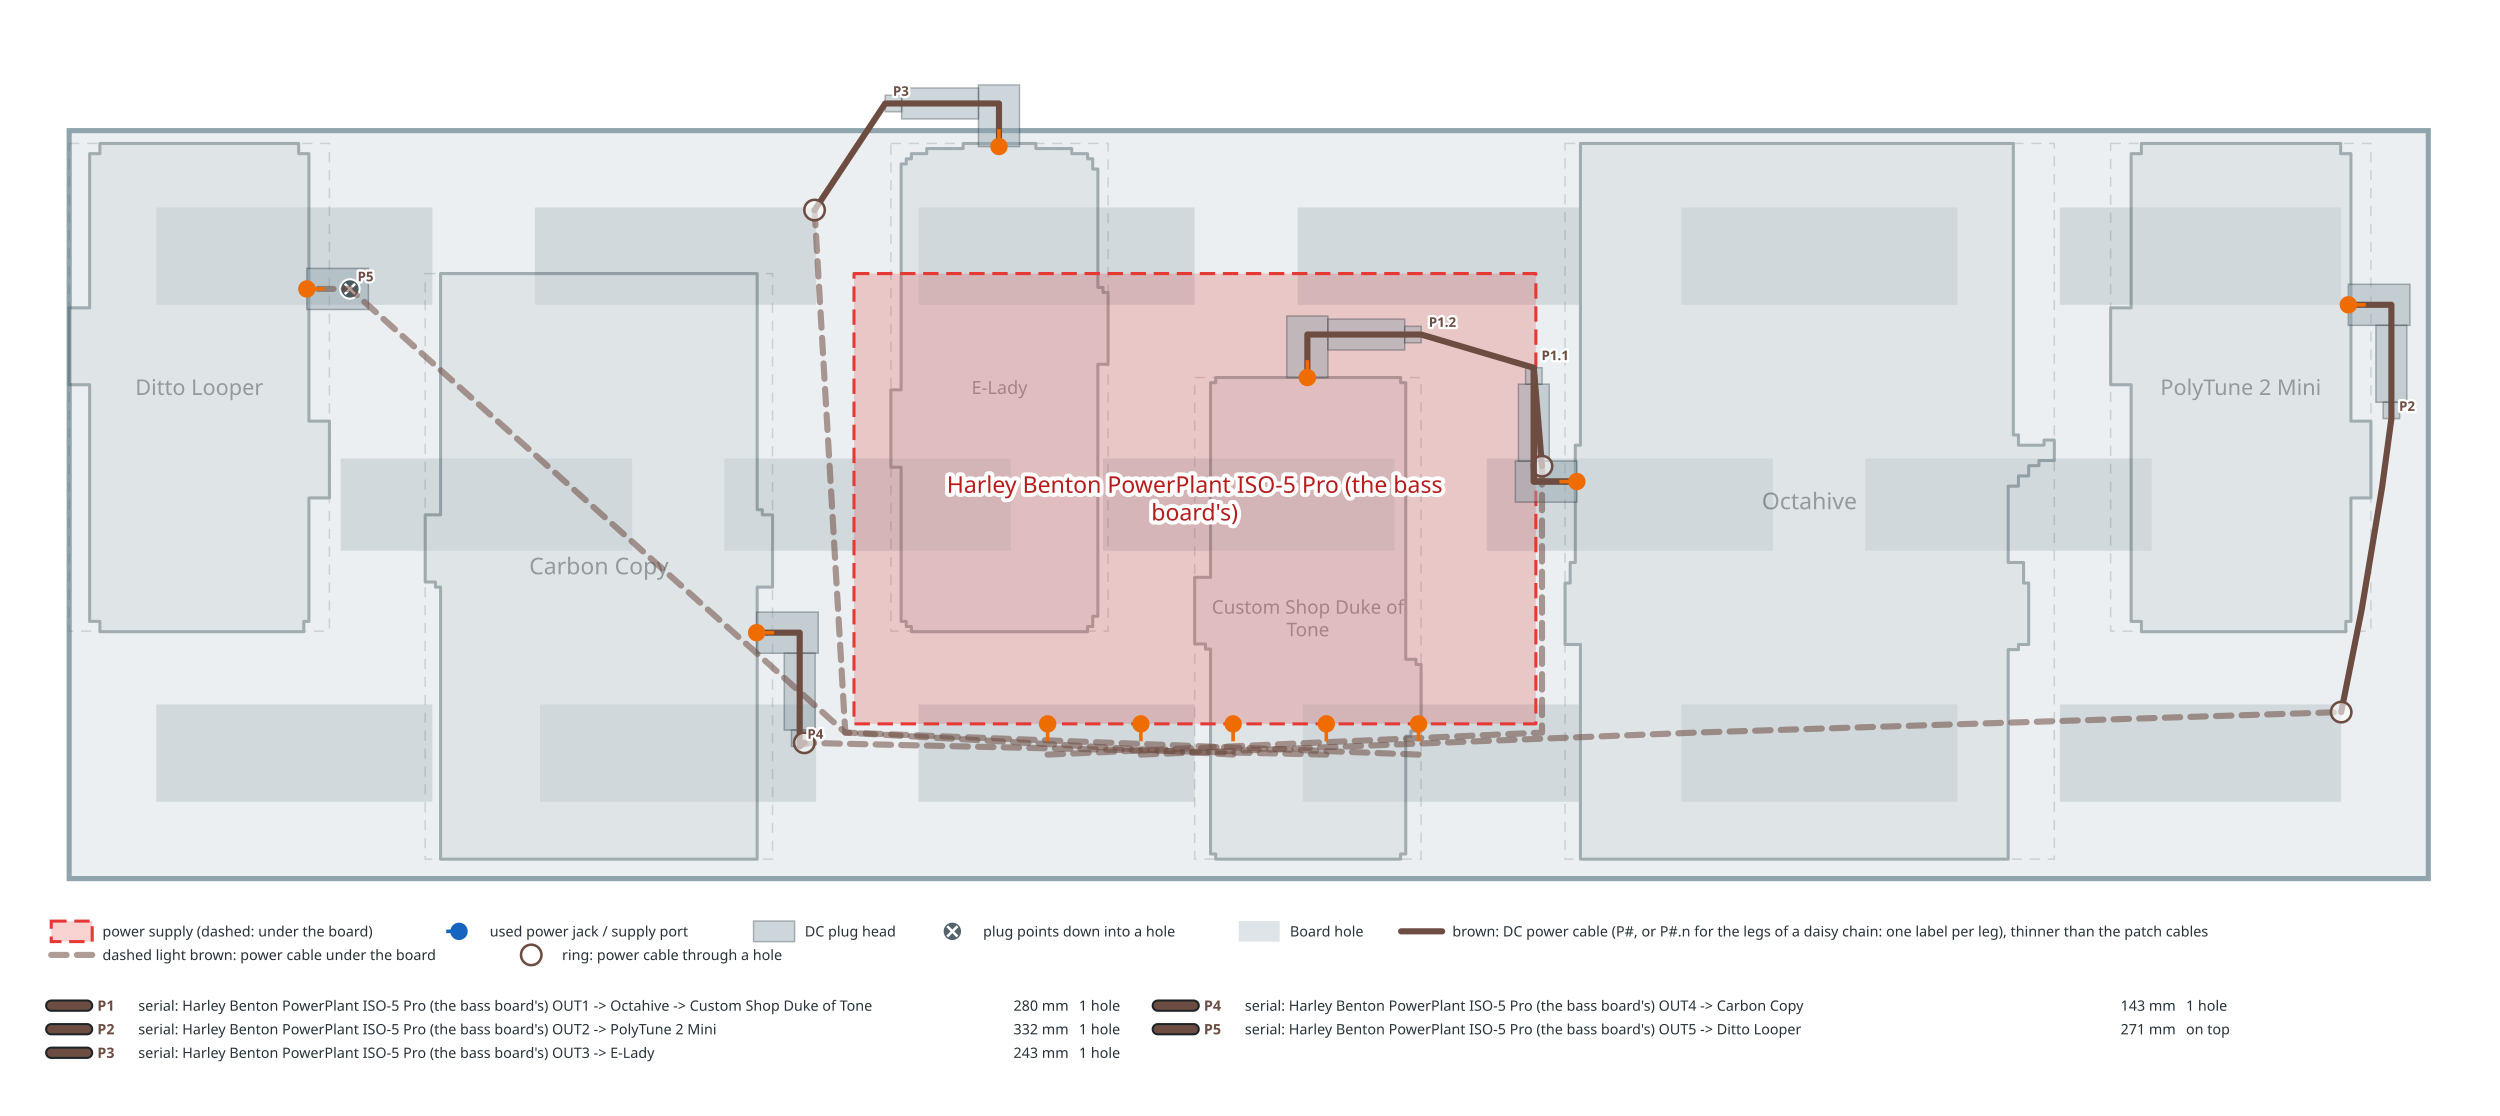
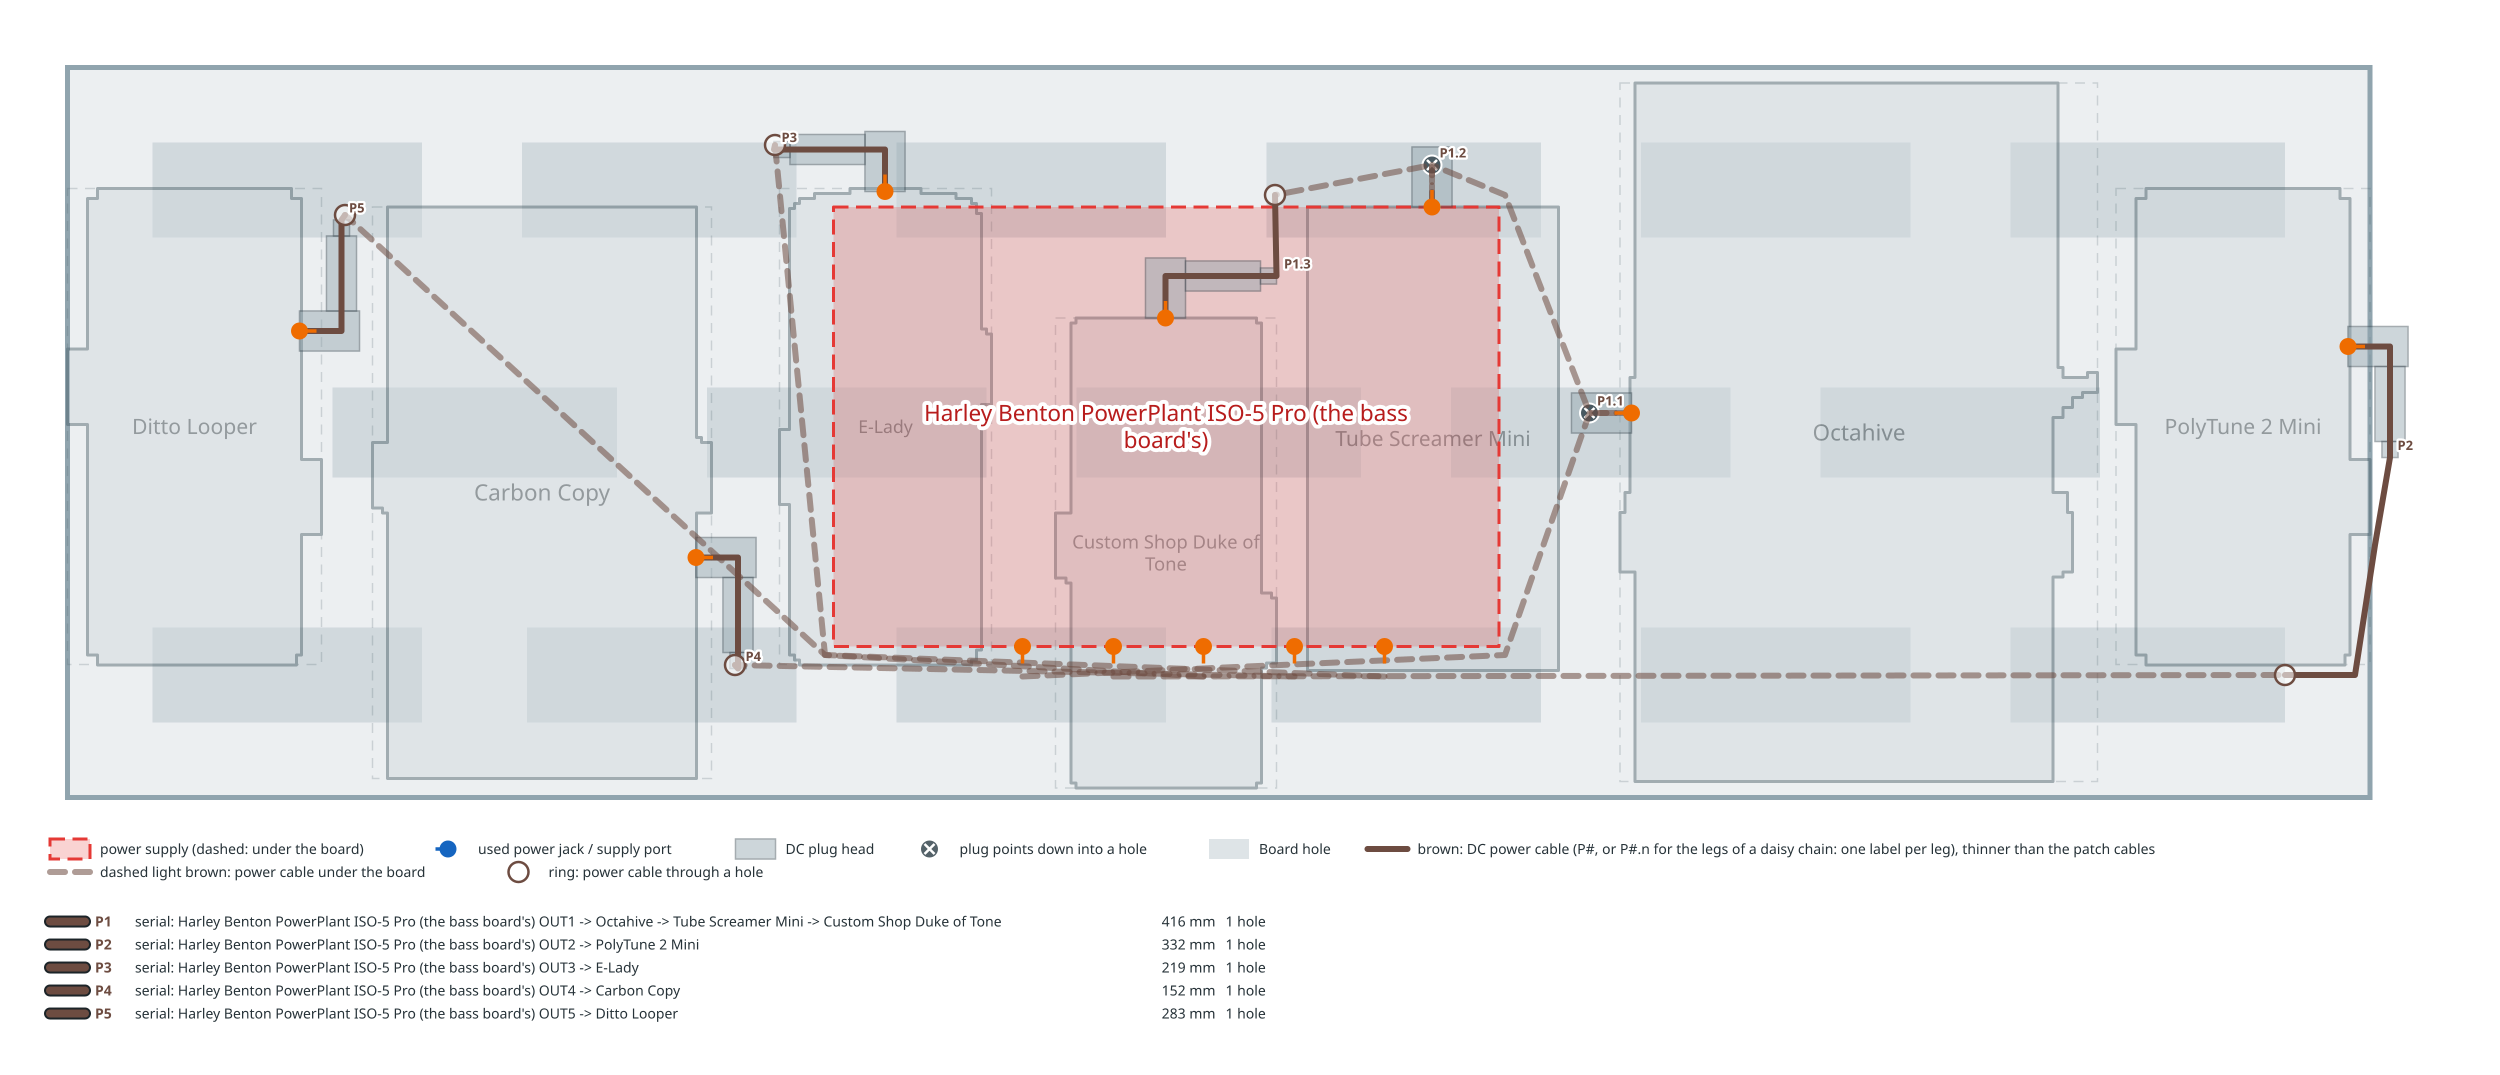
- <svg xmlns="http://www.w3.org/2000/svg" viewBox="827.4 333.3 488.0 217.8" width="488.0mm" height="217.8mm" font-family="sans-serif">
-   <rect x="827.4" y="333.3" width="488.0" height="217.8" fill="#ffffff" />
+ <svg xmlns="http://www.w3.org/2000/svg" viewBox="827.4 345.3 500.0 215.0" width="500.0mm" height="215.0mm" font-family="sans-serif">
+   <rect x="827.4" y="345.3" width="500.0" height="215.0" fill="#ffffff" />
  <rect x="840.9" y="358.8" width="460.5" height="146.0" fill="#eceff1" stroke="#90a4ae" stroke-width="1" class="board" />
  <g class="holes" opacity="0.3">
    <rect x="857.9" y="373.8" width="53.9" height="19.0" fill="#90a4ae" class="hole" />
    <rect x="931.8" y="373.8" width="54.9" height="19.0" fill="#90a4ae" class="hole" />
    <rect x="1006.7" y="373.8" width="53.9" height="19.0" fill="#90a4ae" class="hole" />
    <rect x="1080.7" y="373.8" width="54.9" height="19.0" fill="#90a4ae" class="hole" />
    <rect x="1155.6" y="373.8" width="53.9" height="19.0" fill="#90a4ae" class="hole" />
    <rect x="1229.5" y="373.8" width="54.9" height="19.0" fill="#90a4ae" class="hole" />
    <rect x="893.9" y="422.8" width="56.9" height="18.0" fill="#90a4ae" class="hole" />
    <rect x="968.8" y="422.8" width="55.9" height="18.0" fill="#90a4ae" class="hole" />
    <rect x="1042.7" y="422.8" width="56.9" height="18.0" fill="#90a4ae" class="hole" />
    <rect x="1117.6" y="422.8" width="55.9" height="18.0" fill="#90a4ae" class="hole" />
    <rect x="1191.5" y="422.8" width="55.9" height="18.0" fill="#90a4ae" class="hole" />
    <rect x="857.9" y="470.8" width="53.9" height="19.0" fill="#90a4ae" class="hole" />
    <rect x="932.8" y="470.8" width="53.9" height="19.0" fill="#90a4ae" class="hole" />
    <rect x="1006.7" y="470.8" width="53.9" height="19.0" fill="#90a4ae" class="hole" />
    <rect x="1081.7" y="470.8" width="53.9" height="19.0" fill="#90a4ae" class="hole" />
    <rect x="1155.6" y="470.8" width="53.9" height="19.0" fill="#90a4ae" class="hole" />
    <rect x="1229.5" y="470.8" width="54.9" height="19.0" fill="#90a4ae" class="hole" />
  </g>
  <g class="pedals-faint" opacity="0.45">
    <g class="pedal" data-id="7aafe810-98c4-4a59-a62b-6eec7b990fce">
-       <rect x="1132.9" y="361.3" width="95.5" height="139.7" transform="rotate(0 1180.64 431.17)" fill="none" stroke="#455a64" stroke-width="0.3" stroke-dasharray="2 1.5" opacity="0.45" class="pedal-box" />
-       <path d="M1132.9 447.1 L1133.9 447.1 L1133.9 443.1 L1134.9 443.1 L1134.9 420.2 L1135.9 420.2 L1135.9 361.3 L1220.4 361.3 L1220.4 418.2 L1221.4 418.2 L1221.4 420.2 L1226.4 420.2 L1226.4 419.2 L1228.4 419.2 L1228.4 423.2 L1225.4 423.2 L1225.4 424.2 L1223.4 424.2 L1223.4 426.2 L1221.4 426.2 L1221.4 428.2 L1219.4 428.2 L1219.4 443.1 L1222.4 443.1 L1222.4 447.1 L1223.4 447.1 L1223.4 459.1 L1221.4 459.1 L1221.4 460.1 L1219.4 460.1 L1219.4 501.0 L1135.9 501.0 L1135.9 459.1 L1132.9 459.1 Z" fill="#cfd8dc" stroke="#455a64" stroke-width="0.6" stroke-linejoin="round" class="pedal-outline" />
-       <text x="1180.6" y="432.7" font-size="4.5" text-anchor="middle" fill="#263238" class="pedal-name">Octahive</text>
+       <rect x="1151.4" y="361.9" width="95.5" height="139.7" transform="rotate(0 1199.16 431.80)" fill="none" stroke="#455a64" stroke-width="0.3" stroke-dasharray="2 1.5" opacity="0.45" class="pedal-box" />
+       <path d="M1151.4 447.8 L1152.4 447.8 L1152.4 443.8 L1153.4 443.8 L1153.4 420.8 L1154.4 420.8 L1154.4 361.9 L1239.0 361.9 L1239.0 418.8 L1240.0 418.8 L1240.0 420.8 L1244.9 420.8 L1244.9 419.8 L1246.9 419.8 L1246.9 423.8 L1243.9 423.8 L1243.9 424.8 L1241.9 424.8 L1241.9 426.8 L1240.0 426.8 L1240.0 428.8 L1238.0 428.8 L1238.0 443.8 L1240.9 443.8 L1240.9 447.8 L1241.9 447.8 L1241.9 459.7 L1240.0 459.7 L1240.0 460.7 L1238.0 460.7 L1238.0 501.6 L1154.4 501.6 L1154.4 459.7 L1151.4 459.7 Z" fill="#cfd8dc" stroke="#455a64" stroke-width="0.6" stroke-linejoin="round" class="pedal-outline" />
+       <text x="1199.2" y="433.4" font-size="4.5" text-anchor="middle" fill="#263238" class="pedal-name">Octahive</text>
    </g>
    <g class="pedal" data-id="f91b9e26-ae8c-4c80-8c55-297f202bcd0f">
-       <rect x="1060.6" y="407.0" width="44.2" height="94.0" transform="rotate(0 1082.74 454.02)" fill="none" stroke="#455a64" stroke-width="0.3" stroke-dasharray="2 1.5" opacity="0.45" class="pedal-box" />
-       <path d="M1060.6 446.0 L1063.7 446.0 L1063.7 408.0 L1064.7 408.0 L1064.7 407.0 L1100.8 407.0 L1100.8 408.0 L1101.8 408.0 L1101.8 462.0 L1103.8 462.0 L1103.8 463.0 L1104.8 463.0 L1104.8 476.0 L1102.8 476.0 L1102.8 477.0 L1101.8 477.0 L1101.8 500.0 L1100.8 500.0 L1100.8 501.0 L1064.7 501.0 L1064.7 500.0 L1063.7 500.0 L1063.7 460.0 L1062.7 460.0 L1062.7 459.0 L1060.6 459.0 Z" fill="#cfd8dc" stroke="#455a64" stroke-width="0.6" stroke-linejoin="round" class="pedal-outline" />
-       <text x="1082.7" y="453.1" font-size="3.683" text-anchor="middle" fill="#263238" class="pedal-name">Custom Shop Duke of</text>
-       <text x="1082.7" y="457.5" font-size="3.683" text-anchor="middle" fill="#263238" class="pedal-name">Tone</text>
+       <rect x="1038.5" y="408.9" width="44.2" height="94.0" transform="rotate(0 1060.65 455.93)" fill="none" stroke="#455a64" stroke-width="0.3" stroke-dasharray="2 1.5" opacity="0.45" class="pedal-box" />
+       <path d="M1038.5 447.9 L1041.6 447.9 L1041.6 409.9 L1042.6 409.9 L1042.6 408.9 L1078.7 408.9 L1078.7 409.9 L1079.7 409.9 L1079.7 463.9 L1081.7 463.9 L1081.7 464.9 L1082.7 464.9 L1082.7 477.9 L1080.7 477.9 L1080.7 478.9 L1079.7 478.9 L1079.7 501.9 L1078.7 501.9 L1078.7 502.9 L1042.6 502.9 L1042.6 501.9 L1041.6 501.9 L1041.6 461.9 L1040.6 461.9 L1040.6 460.9 L1038.5 460.9 Z" fill="#cfd8dc" stroke="#455a64" stroke-width="0.6" stroke-linejoin="round" class="pedal-outline" />
+       <text x="1060.6" y="455.0" font-size="3.683" text-anchor="middle" fill="#263238" class="pedal-name">Custom Shop Duke of</text>
+       <text x="1060.6" y="459.4" font-size="3.683" text-anchor="middle" fill="#263238" class="pedal-name">Tone</text>
    </g>
    <g class="pedal" data-id="f59ac8d7-06ab-4cea-8ab3-c1078971b2f2">
-       <rect x="1001.3" y="361.3" width="42.4" height="95.2" transform="rotate(0 1022.48 408.94)" fill="none" stroke="#455a64" stroke-width="0.3" stroke-dasharray="2 1.5" opacity="0.45" class="pedal-box" />
-       <path d="M1001.3 409.4 L1003.3 409.4 L1003.3 365.3 L1004.3 365.3 L1004.3 364.3 L1005.3 364.3 L1005.3 363.3 L1008.3 363.3 L1008.3 362.3 L1015.4 362.3 L1015.4 361.3 L1029.6 361.3 L1029.6 362.3 L1036.6 362.3 L1036.6 363.3 L1039.7 363.3 L1039.7 364.3 L1040.7 364.3 L1040.7 366.3 L1041.7 366.3 L1041.7 389.4 L1042.7 389.4 L1042.7 390.4 L1043.7 390.4 L1043.7 404.4 L1041.7 404.4 L1041.7 453.6 L1040.7 453.6 L1040.7 455.6 L1039.7 455.6 L1039.7 456.6 L1005.3 456.6 L1005.3 455.6 L1004.3 455.6 L1004.3 454.6 L1003.3 454.6 L1003.3 424.5 L1001.3 424.5 Z" fill="#cfd8dc" stroke="#455a64" stroke-width="0.6" stroke-linejoin="round" class="pedal-outline" />
-       <text x="1022.5" y="410.2" font-size="3.535" text-anchor="middle" fill="#263238" class="pedal-name">E-Lady</text>
+       <rect x="983.3" y="383.0" width="42.4" height="95.2" transform="rotate(0 1004.49 430.66)" fill="none" stroke="#455a64" stroke-width="0.3" stroke-dasharray="2 1.5" opacity="0.45" class="pedal-box" />
+       <path d="M983.3 431.2 L985.3 431.2 L985.3 387.0 L986.3 387.0 L986.3 386.0 L987.3 386.0 L987.3 385.0 L990.3 385.0 L990.3 384.0 L997.4 384.0 L997.4 383.0 L1011.6 383.0 L1011.6 384.0 L1018.6 384.0 L1018.6 385.0 L1021.7 385.0 L1021.7 386.0 L1022.7 386.0 L1022.7 388.0 L1023.7 388.0 L1023.7 411.1 L1024.7 411.1 L1024.7 412.1 L1025.7 412.1 L1025.7 426.2 L1023.7 426.2 L1023.7 475.3 L1022.7 475.3 L1022.7 477.3 L1021.7 477.3 L1021.7 478.3 L987.3 478.3 L987.3 477.3 L986.3 477.3 L986.3 476.3 L985.3 476.3 L985.3 446.2 L983.3 446.2 Z" fill="#cfd8dc" stroke="#455a64" stroke-width="0.6" stroke-linejoin="round" class="pedal-outline" />
+       <text x="1004.5" y="431.9" font-size="3.535" text-anchor="middle" fill="#263238" class="pedal-name">E-Lady</text>
    </g>
    <g class="pedal" data-id="2fba51b0-7dcc-4891-af67-0a35f0b8c17a">
-       <rect x="910.4" y="386.7" width="67.8" height="114.3" transform="rotate(0 944.29 443.87)" fill="none" stroke="#455a64" stroke-width="0.3" stroke-dasharray="2 1.5" opacity="0.45" class="pedal-box" />
-       <path d="M910.4 433.8 L913.4 433.8 L913.4 386.7 L975.2 386.7 L975.2 432.8 L976.2 432.8 L976.2 433.8 L978.2 433.8 L978.2 447.9 L975.2 447.9 L975.2 501.0 L913.4 501.0 L913.4 447.9 L912.4 447.9 L912.4 446.9 L910.4 446.9 Z" fill="#cfd8dc" stroke="#455a64" stroke-width="0.6" stroke-linejoin="round" class="pedal-outline" />
-       <text x="944.3" y="445.4" font-size="4.5" text-anchor="middle" fill="#263238" class="pedal-name">Carbon Copy</text>
+       <rect x="901.9" y="386.7" width="67.8" height="114.3" transform="rotate(0 935.83 443.87)" fill="none" stroke="#455a64" stroke-width="0.3" stroke-dasharray="2 1.5" opacity="0.45" class="pedal-box" />
+       <path d="M901.9 433.8 L904.9 433.8 L904.9 386.7 L966.7 386.7 L966.7 432.8 L967.7 432.8 L967.7 433.8 L969.7 433.8 L969.7 447.9 L966.7 447.9 L966.7 501.0 L904.9 501.0 L904.9 447.9 L903.9 447.9 L903.9 446.9 L901.9 446.9 Z" fill="#cfd8dc" stroke="#455a64" stroke-width="0.6" stroke-linejoin="round" class="pedal-outline" />
+       <text x="935.8" y="445.4" font-size="4.5" text-anchor="middle" fill="#263238" class="pedal-name">Carbon Copy</text>
    </g>
    <g class="pedal" data-id="d28f31a0-bd41-4ca9-af74-aceeb205a62b">
-       <rect x="840.9" y="361.3" width="50.8" height="95.2" transform="rotate(0 866.31 408.94)" fill="none" stroke="#455a64" stroke-width="0.3" stroke-dasharray="2 1.5" opacity="0.45" class="pedal-box" />
-       <path d="M840.9 393.4 L844.9 393.4 L844.9 363.3 L846.9 363.3 L846.9 361.3 L885.7 361.3 L885.7 363.3 L887.7 363.3 L887.7 415.5 L891.7 415.5 L891.7 430.5 L887.7 430.5 L887.7 454.6 L886.7 454.6 L886.7 456.6 L846.9 456.6 L846.9 454.6 L844.9 454.6 L844.9 408.4 L840.9 408.4 Z" fill="#cfd8dc" stroke="#455a64" stroke-width="0.6" stroke-linejoin="round" class="pedal-outline" />
-       <text x="866.3" y="410.4" font-size="4.233" text-anchor="middle" fill="#263238" class="pedal-name">Ditto Looper</text>
+       <rect x="840.9" y="383.0" width="50.8" height="95.2" transform="rotate(0 866.31 430.66)" fill="none" stroke="#455a64" stroke-width="0.3" stroke-dasharray="2 1.5" opacity="0.45" class="pedal-box" />
+       <path d="M840.9 415.1 L844.9 415.1 L844.9 385.0 L846.9 385.0 L846.9 383.0 L885.7 383.0 L885.7 385.0 L887.7 385.0 L887.7 437.2 L891.7 437.2 L891.7 452.2 L887.7 452.2 L887.7 476.3 L886.7 476.3 L886.7 478.3 L846.9 478.3 L846.9 476.3 L844.9 476.3 L844.9 430.2 L840.9 430.2 Z" fill="#cfd8dc" stroke="#455a64" stroke-width="0.6" stroke-linejoin="round" class="pedal-outline" />
+       <text x="866.3" y="432.1" font-size="4.233" text-anchor="middle" fill="#263238" class="pedal-name">Ditto Looper</text>
    </g>
    <g class="pedal" data-id="c5cbfcd6-ffbb-4fe9-9c65-66c4787fa57f">
-       <rect x="1239.4" y="361.3" width="50.8" height="95.2" transform="rotate(0 1264.84 408.94)" fill="none" stroke="#455a64" stroke-width="0.3" stroke-dasharray="2 1.5" opacity="0.45" class="pedal-box" />
-       <path d="M1239.4 393.4 L1243.4 393.4 L1243.4 363.3 L1245.4 363.3 L1245.4 361.3 L1284.3 361.3 L1284.3 363.3 L1286.3 363.3 L1286.3 415.5 L1290.2 415.5 L1290.2 430.5 L1286.3 430.5 L1286.3 454.6 L1285.3 454.6 L1285.3 456.6 L1245.4 456.6 L1245.4 454.6 L1243.4 454.6 L1243.4 408.4 L1239.4 408.4 Z" fill="#cfd8dc" stroke="#455a64" stroke-width="0.6" stroke-linejoin="round" class="pedal-outline" />
-       <text x="1264.8" y="410.4" font-size="4.233" text-anchor="middle" fill="#263238" class="pedal-name">PolyTune 2 Mini</text>
+       <rect x="1250.6" y="383.0" width="50.8" height="95.2" transform="rotate(0 1276.02 430.66)" fill="none" stroke="#455a64" stroke-width="0.3" stroke-dasharray="2 1.5" opacity="0.45" class="pedal-box" />
+       <path d="M1250.6 415.1 L1254.6 415.1 L1254.6 385.0 L1256.6 385.0 L1256.6 383.0 L1295.4 383.0 L1295.4 385.0 L1297.4 385.0 L1297.4 437.2 L1301.4 437.2 L1301.4 452.2 L1297.4 452.2 L1297.4 476.3 L1296.4 476.3 L1296.4 478.3 L1256.6 478.3 L1256.6 476.3 L1254.6 476.3 L1254.6 430.2 L1250.6 430.2 Z" fill="#cfd8dc" stroke="#455a64" stroke-width="0.6" stroke-linejoin="round" class="pedal-outline" />
+       <text x="1276.0" y="432.1" font-size="4.233" text-anchor="middle" fill="#263238" class="pedal-name">PolyTune 2 Mini</text>
+     </g>
+     <g class="pedal" data-id="c158efdd-bab4-49a5-abd7-0e66e52844ea">
+       <rect x="1088.9" y="386.7" width="50.3" height="92.7" transform="rotate(0 1114.00 433.07)" fill="none" stroke="#455a64" stroke-width="0.3" stroke-dasharray="2 1.5" opacity="0.45" class="pedal-box" />
+       <path d="M1088.9 386.7 L1139.1 386.7 L1139.1 479.4 L1088.9 479.4 Z" fill="#cfd8dc" stroke="#455a64" stroke-width="0.6" stroke-linejoin="round" class="pedal-outline" />
+       <text x="1114.0" y="434.5" font-size="4.191" text-anchor="middle" fill="#263238" class="pedal-name">Tube Screamer Mini</text>
    </g>
  </g>
  <g class="supply" data-id="69d1b8e5-3b68-4656-8e60-86f39fc210cb">
    <path d="M994.1 386.7 L1127.2 386.7 L1127.2 474.6 L994.1 474.6 Z" fill="#e53935" fill-opacity="0.22" stroke="#e53935" stroke-width="0.6" stroke-dasharray="3 1.5" stroke-linejoin="round" class="supply-outline" />
    <text x="1060.6" y="429.5" font-size="4.5" text-anchor="middle" fill="#b71c1c" stroke="#ffffff" stroke-width="1.57" paint-order="stroke" stroke-linejoin="round" class="supply-name">Harley Benton PowerPlant ISO-5 Pro (the bass</text>
    <text x="1060.6" y="434.9" font-size="4.5" text-anchor="middle" fill="#b71c1c" stroke="#ffffff" stroke-width="1.57" paint-order="stroke" stroke-linejoin="round" class="supply-name">board's)</text>
  </g>
-   <rect x="1285.8" y="388.8" width="12.0" height="8.0" fill="#90a4ae" opacity="0.45" stroke="#37474f" stroke-width="0.3" class="plug-head" />
-   <rect x="1291.2" y="396.8" width="6.0" height="15.0" fill="#90a4ae" opacity="0.45" stroke="#37474f" stroke-width="0.3" class="plug-head" />
-   <rect x="1292.6" y="411.8" width="3.2" height="3.2" fill="#90a4ae" opacity="0.45" stroke="#37474f" stroke-width="0.3" class="plug-head" />
-   <rect x="1123.2" y="423.3" width="12.0" height="8.0" fill="#90a4ae" opacity="0.45" stroke="#37474f" stroke-width="0.3" class="plug-head" />
-   <rect x="1123.8" y="408.3" width="6.0" height="15.0" fill="#90a4ae" opacity="0.45" stroke="#37474f" stroke-width="0.3" class="plug-head" />
-   <rect x="1125.2" y="405.1" width="3.2" height="3.2" fill="#90a4ae" opacity="0.45" stroke="#37474f" stroke-width="0.3" class="plug-head" />
-   <rect x="1078.6" y="395.0" width="8.0" height="12.0" fill="#90a4ae" opacity="0.45" stroke="#37474f" stroke-width="0.3" class="plug-head" />
-   <rect x="1086.6" y="395.6" width="15.0" height="6.0" fill="#90a4ae" opacity="0.45" stroke="#37474f" stroke-width="0.3" class="plug-head" />
-   <rect x="1101.6" y="397.0" width="3.2" height="3.2" fill="#90a4ae" opacity="0.45" stroke="#37474f" stroke-width="0.3" class="plug-head" />
-   <rect x="1018.4" y="349.9" width="8.0" height="12.0" fill="#90a4ae" opacity="0.45" stroke="#37474f" stroke-width="0.3" class="plug-head" />
-   <rect x="1003.4" y="350.5" width="15.0" height="6.0" fill="#90a4ae" opacity="0.45" stroke="#37474f" stroke-width="0.3" class="plug-head" />
-   <rect x="1000.2" y="351.9" width="3.2" height="3.2" fill="#90a4ae" opacity="0.45" stroke="#37474f" stroke-width="0.3" class="plug-head" />
-   <rect x="975.1" y="452.8" width="12.0" height="8.0" fill="#90a4ae" opacity="0.45" stroke="#37474f" stroke-width="0.3" class="plug-head" />
-   <rect x="980.5" y="460.8" width="6.0" height="15.0" fill="#90a4ae" opacity="0.45" stroke="#37474f" stroke-width="0.3" class="plug-head" />
-   <rect x="981.9" y="475.8" width="3.2" height="3.2" fill="#90a4ae" opacity="0.45" stroke="#37474f" stroke-width="0.3" class="plug-head" />
-   <rect x="887.3" y="385.7" width="12.0" height="8.0" fill="#90a4ae" opacity="0.45" stroke="#37474f" stroke-width="0.3" class="plug-head" />
+   <rect x="1297.0" y="410.6" width="12.0" height="8.0" fill="#90a4ae" opacity="0.45" stroke="#37474f" stroke-width="0.3" class="plug-head" />
+   <rect x="1302.4" y="418.6" width="6.0" height="15.0" fill="#90a4ae" opacity="0.45" stroke="#37474f" stroke-width="0.3" class="plug-head" />
+   <rect x="1303.8" y="433.6" width="3.2" height="3.2" fill="#90a4ae" opacity="0.45" stroke="#37474f" stroke-width="0.3" class="plug-head" />
+   <rect x="1141.7" y="423.9" width="12.0" height="8.0" fill="#90a4ae" opacity="0.45" stroke="#37474f" stroke-width="0.3" class="plug-head" />
+   <rect x="1109.8" y="374.7" width="8.0" height="12.0" fill="#90a4ae" opacity="0.45" stroke="#37474f" stroke-width="0.3" class="plug-head" />
+   <rect x="1056.5" y="396.9" width="8.0" height="12.0" fill="#90a4ae" opacity="0.45" stroke="#37474f" stroke-width="0.3" class="plug-head" />
+   <rect x="1064.5" y="397.5" width="15.0" height="6.0" fill="#90a4ae" opacity="0.45" stroke="#37474f" stroke-width="0.3" class="plug-head" />
+   <rect x="1079.5" y="398.9" width="3.2" height="3.2" fill="#90a4ae" opacity="0.45" stroke="#37474f" stroke-width="0.3" class="plug-head" />
+   <rect x="1000.4" y="371.6" width="8.0" height="12.0" fill="#90a4ae" opacity="0.45" stroke="#37474f" stroke-width="0.3" class="plug-head" />
+   <rect x="985.4" y="372.2" width="15.0" height="6.0" fill="#90a4ae" opacity="0.45" stroke="#37474f" stroke-width="0.3" class="plug-head" />
+   <rect x="982.2" y="373.6" width="3.2" height="3.2" fill="#90a4ae" opacity="0.45" stroke="#37474f" stroke-width="0.3" class="plug-head" />
+   <rect x="966.6" y="452.8" width="12.0" height="8.0" fill="#90a4ae" opacity="0.45" stroke="#37474f" stroke-width="0.3" class="plug-head" />
+   <rect x="972.0" y="460.8" width="6.0" height="15.0" fill="#90a4ae" opacity="0.45" stroke="#37474f" stroke-width="0.3" class="plug-head" />
+   <rect x="973.4" y="475.8" width="3.2" height="3.2" fill="#90a4ae" opacity="0.45" stroke="#37474f" stroke-width="0.3" class="plug-head" />
+   <rect x="887.3" y="407.5" width="12.0" height="8.0" fill="#90a4ae" opacity="0.45" stroke="#37474f" stroke-width="0.3" class="plug-head" />
+   <rect x="892.7" y="392.5" width="6.0" height="15.0" fill="#90a4ae" opacity="0.45" stroke="#37474f" stroke-width="0.3" class="plug-head" />
+   <rect x="894.1" y="389.3" width="3.2" height="3.2" fill="#90a4ae" opacity="0.45" stroke="#37474f" stroke-width="0.3" class="plug-head" />
  <g class="plug-down">
-     <circle cx="895.7" cy="389.7" r="1.9" fill="#37474f" fill-opacity="0.85" stroke="#ffffff" stroke-width="0.4" />
-     <path d="M894.7 388.7 L896.7 390.7 M894.7 390.7 L896.7 388.7" stroke="#ffffff" stroke-width="0.5" fill="none" />
-   </g>
-   <polyline points="1031.9,480.6 1128.4,476.3 1128.4,424.3" fill="none" stroke-linejoin="round" stroke-linecap="round" stroke="#6d4c41" stroke-opacity="0.55" stroke-width="1.2" stroke-dasharray="3 2" class="power-under" data-id="P1.1" />
-   <polyline points="1128.4,424.3 1126.8,405.1 1126.8,427.3 1135.2,427.3" fill="none" stroke-linejoin="round" stroke-linecap="round" stroke="#6d4c41" stroke-width="1.2" class="power-cable" data-id="P1.1" />
-   <circle cx="1128.4" cy="424.3" r="2.0" fill="#ffffff" fill-opacity="0.6" stroke="#6d4c41" stroke-width="0.5" class="power-hole" data-id="P1.1" />
-   <polyline points="1135.2,427.3 1126.8,427.3 1126.8,405.1 1104.8,398.6 1082.6,398.6 1082.6,407.0" fill="none" stroke-linejoin="round" stroke-linecap="round" stroke="#6d4c41" stroke-width="1.2" class="power-cable" data-id="P1.2" />
-   <polyline points="1050.1,480.6 1158.4,476.3 1284.4,472.3" fill="none" stroke-linejoin="round" stroke-linecap="round" stroke="#6d4c41" stroke-opacity="0.55" stroke-width="1.2" stroke-dasharray="3 2" class="power-under" data-id="P2" />
-   <polyline points="1284.4,472.3 1288.4,452.3 1292.4,428.3 1294.2,415.0 1294.2,392.8 1285.8,392.8" fill="none" stroke-linejoin="round" stroke-linecap="round" stroke="#6d4c41" stroke-width="1.2" class="power-cable" data-id="P2" />
-   <circle cx="1284.4" cy="472.3" r="2.0" fill="#ffffff" fill-opacity="0.6" stroke="#6d4c41" stroke-width="0.5" class="power-hole" data-id="P2" />
-   <polyline points="1068.1,480.6 992.4,476.3 986.4,374.3" fill="none" stroke-linejoin="round" stroke-linecap="round" stroke="#6d4c41" stroke-opacity="0.55" stroke-width="1.2" stroke-dasharray="3 2" class="power-under" data-id="P3" />
-   <polyline points="986.4,374.3 1000.2,353.5 1022.4,353.5 1022.4,361.9" fill="none" stroke-linejoin="round" stroke-linecap="round" stroke="#6d4c41" stroke-width="1.2" class="power-cable" data-id="P3" />
-   <circle cx="986.4" cy="374.3" r="2.0" fill="#ffffff" fill-opacity="0.6" stroke="#6d4c41" stroke-width="0.5" class="power-hole" data-id="P3" />
-   <polyline points="1086.3,480.6 984.4,478.3" fill="none" stroke-linejoin="round" stroke-linecap="round" stroke="#6d4c41" stroke-opacity="0.55" stroke-width="1.2" stroke-dasharray="3 2" class="power-under" data-id="P4" />
-   <polyline points="984.4,478.3 983.5,479.0 983.5,456.8 975.1,456.8" fill="none" stroke-linejoin="round" stroke-linecap="round" stroke="#6d4c41" stroke-width="1.2" class="power-cable" data-id="P4" />
-   <circle cx="984.4" cy="478.3" r="2.0" fill="#ffffff" fill-opacity="0.6" stroke="#6d4c41" stroke-width="0.5" class="power-hole" data-id="P4" />
-   <polyline points="1104.3,480.6 992.4,476.3 895.7,389.7 887.3,389.7" fill="none" stroke-linejoin="round" stroke-linecap="round" stroke="#6d4c41" stroke-opacity="0.55" stroke-width="1.2" stroke-dasharray="3 2" class="power-under" data-id="P5" />
-   <g class="jack" data-jack="power" data-used="1">
-     <line x1="1285.8" y1="392.8" x2="1289.2" y2="392.8" stroke="#ef6c00" stroke-width="0.7" />
-     <circle cx="1285.8" cy="392.8" r="1.4" fill="#ef6c00" stroke="#ef6c00" stroke-width="0.6" />
-   </g>
-   <g class="jack" data-jack="power" data-used="1">
-     <line x1="1135.2" y1="427.3" x2="1131.8" y2="427.3" stroke="#ef6c00" stroke-width="0.7" />
-     <circle cx="1135.2" cy="427.3" r="1.4" fill="#ef6c00" stroke="#ef6c00" stroke-width="0.6" />
-   </g>
-   <g class="jack" data-jack="power" data-used="1">
-     <line x1="1082.6" y1="407.0" x2="1082.6" y2="403.6" stroke="#ef6c00" stroke-width="0.7" />
-     <circle cx="1082.6" cy="407.0" r="1.4" fill="#ef6c00" stroke="#ef6c00" stroke-width="0.6" />
-   </g>
-   <g class="jack" data-jack="power" data-used="1">
-     <line x1="1022.4" y1="361.9" x2="1022.4" y2="358.5" stroke="#ef6c00" stroke-width="0.7" />
-     <circle cx="1022.4" cy="361.9" r="1.4" fill="#ef6c00" stroke="#ef6c00" stroke-width="0.6" />
-   </g>
-   <g class="jack" data-jack="power" data-used="1">
-     <line x1="975.1" y1="456.8" x2="978.5" y2="456.8" stroke="#ef6c00" stroke-width="0.7" />
-     <circle cx="975.1" cy="456.8" r="1.4" fill="#ef6c00" stroke="#ef6c00" stroke-width="0.6" />
-   </g>
-   <g class="jack" data-jack="power" data-used="1">
-     <line x1="887.3" y1="389.7" x2="890.7" y2="389.7" stroke="#ef6c00" stroke-width="0.7" />
-     <circle cx="887.3" cy="389.7" r="1.4" fill="#ef6c00" stroke="#ef6c00" stroke-width="0.6" />
+     <circle cx="1145.3" cy="427.9" r="1.9" fill="#37474f" fill-opacity="0.85" stroke="#ffffff" stroke-width="0.4" />
+     <path d="M1144.3 426.9 L1146.3 428.9 M1144.3 428.9 L1146.3 426.9" stroke="#ffffff" stroke-width="0.5" fill="none" />
+   </g>
+   <g class="plug-down">
+     <circle cx="1113.8" cy="378.3" r="1.9" fill="#37474f" fill-opacity="0.85" stroke="#ffffff" stroke-width="0.4" />
+     <path d="M1112.8 377.3 L1114.8 379.3 M1112.8 379.3 L1114.8 377.3" stroke="#ffffff" stroke-width="0.5" fill="none" />
+   </g>
+   <polyline points="1031.9,480.6 1128.4,476.3 1145.3,427.9 1153.7,427.9" fill="none" stroke-linejoin="round" stroke-linecap="round" stroke="#6d4c41" stroke-opacity="0.55" stroke-width="1.2" stroke-dasharray="3 2" class="power-under" data-id="P1.1" />
+   <polyline points="1153.7,427.9 1145.3,427.9 1128.4,384.3 1113.8,378.3 1113.8,386.7" fill="none" stroke-linejoin="round" stroke-linecap="round" stroke="#6d4c41" stroke-opacity="0.55" stroke-width="1.2" stroke-dasharray="3 2" class="power-under" data-id="P1.2" />
+   <polyline points="1113.8,386.7 1113.8,378.3 1082.4,384.3" fill="none" stroke-linejoin="round" stroke-linecap="round" stroke="#6d4c41" stroke-opacity="0.55" stroke-width="1.2" stroke-dasharray="3 2" class="power-under" data-id="P1.3" />
+   <polyline points="1082.4,384.3 1082.7,400.5 1060.5,400.5 1060.5,408.9" fill="none" stroke-linejoin="round" stroke-linecap="round" stroke="#6d4c41" stroke-width="1.2" class="power-cable" data-id="P1.3" />
+   <circle cx="1082.4" cy="384.3" r="2.0" fill="#ffffff" fill-opacity="0.6" stroke="#6d4c41" stroke-width="0.5" class="power-hole" data-id="P1.3" />
+   <polyline points="1050.1,480.6 1284.4,480.3" fill="none" stroke-linejoin="round" stroke-linecap="round" stroke="#6d4c41" stroke-opacity="0.55" stroke-width="1.2" stroke-dasharray="3 2" class="power-under" data-id="P2" />
+   <polyline points="1284.4,480.3 1298.4,480.3 1302.4,454.3 1305.4,436.8 1305.4,414.6 1297.0,414.6" fill="none" stroke-linejoin="round" stroke-linecap="round" stroke="#6d4c41" stroke-width="1.2" class="power-cable" data-id="P2" />
+   <circle cx="1284.4" cy="480.3" r="2.0" fill="#ffffff" fill-opacity="0.6" stroke="#6d4c41" stroke-width="0.5" class="power-hole" data-id="P2" />
+   <polyline points="1068.1,480.6 992.4,476.3 982.4,374.3" fill="none" stroke-linejoin="round" stroke-linecap="round" stroke="#6d4c41" stroke-opacity="0.55" stroke-width="1.2" stroke-dasharray="3 2" class="power-under" data-id="P3" />
+   <polyline points="982.4,374.3 982.2,375.2 1004.4,375.2 1004.4,383.6" fill="none" stroke-linejoin="round" stroke-linecap="round" stroke="#6d4c41" stroke-width="1.2" class="power-cable" data-id="P3" />
+   <circle cx="982.4" cy="374.3" r="2.0" fill="#ffffff" fill-opacity="0.6" stroke="#6d4c41" stroke-width="0.5" class="power-hole" data-id="P3" />
+   <polyline points="1086.3,480.6 974.4,478.3" fill="none" stroke-linejoin="round" stroke-linecap="round" stroke="#6d4c41" stroke-opacity="0.55" stroke-width="1.2" stroke-dasharray="3 2" class="power-under" data-id="P4" />
+   <polyline points="974.4,478.3 975.0,479.0 975.0,456.8 966.6,456.8" fill="none" stroke-linejoin="round" stroke-linecap="round" stroke="#6d4c41" stroke-width="1.2" class="power-cable" data-id="P4" />
+   <circle cx="974.4" cy="478.3" r="2.0" fill="#ffffff" fill-opacity="0.6" stroke="#6d4c41" stroke-width="0.5" class="power-hole" data-id="P4" />
+   <polyline points="1104.3,480.6 992.4,476.3 896.4,388.3" fill="none" stroke-linejoin="round" stroke-linecap="round" stroke="#6d4c41" stroke-opacity="0.55" stroke-width="1.2" stroke-dasharray="3 2" class="power-under" data-id="P5" />
+   <polyline points="896.4,388.3 895.7,389.3 895.7,411.5 887.3,411.5" fill="none" stroke-linejoin="round" stroke-linecap="round" stroke="#6d4c41" stroke-width="1.2" class="power-cable" data-id="P5" />
+   <circle cx="896.4" cy="388.3" r="2.0" fill="#ffffff" fill-opacity="0.6" stroke="#6d4c41" stroke-width="0.5" class="power-hole" data-id="P5" />
+   <g class="jack" data-jack="power" data-used="1">
+     <line x1="1297.0" y1="414.6" x2="1300.4" y2="414.6" stroke="#ef6c00" stroke-width="0.7" />
+     <circle cx="1297.0" cy="414.6" r="1.4" fill="#ef6c00" stroke="#ef6c00" stroke-width="0.6" />
+   </g>
+   <g class="jack" data-jack="power" data-used="1">
+     <line x1="1153.7" y1="427.9" x2="1150.3" y2="427.9" stroke="#ef6c00" stroke-width="0.7" />
+     <circle cx="1153.7" cy="427.9" r="1.4" fill="#ef6c00" stroke="#ef6c00" stroke-width="0.6" />
+   </g>
+   <g class="jack" data-jack="power" data-used="1">
+     <line x1="1113.8" y1="386.7" x2="1113.8" y2="383.3" stroke="#ef6c00" stroke-width="0.7" />
+     <circle cx="1113.8" cy="386.7" r="1.4" fill="#ef6c00" stroke="#ef6c00" stroke-width="0.6" />
+   </g>
+   <g class="jack" data-jack="power" data-used="1">
+     <line x1="1060.5" y1="408.9" x2="1060.5" y2="405.5" stroke="#ef6c00" stroke-width="0.7" />
+     <circle cx="1060.5" cy="408.9" r="1.4" fill="#ef6c00" stroke="#ef6c00" stroke-width="0.6" />
+   </g>
+   <g class="jack" data-jack="power" data-used="1">
+     <line x1="1004.4" y1="383.6" x2="1004.4" y2="380.2" stroke="#ef6c00" stroke-width="0.7" />
+     <circle cx="1004.4" cy="383.6" r="1.4" fill="#ef6c00" stroke="#ef6c00" stroke-width="0.6" />
+   </g>
+   <g class="jack" data-jack="power" data-used="1">
+     <line x1="966.6" y1="456.8" x2="970.0" y2="456.8" stroke="#ef6c00" stroke-width="0.7" />
+     <circle cx="966.6" cy="456.8" r="1.4" fill="#ef6c00" stroke="#ef6c00" stroke-width="0.6" />
+   </g>
+   <g class="jack" data-jack="power" data-used="1">
+     <line x1="887.3" y1="411.5" x2="890.7" y2="411.5" stroke="#ef6c00" stroke-width="0.7" />
+     <circle cx="887.3" cy="411.5" r="1.4" fill="#ef6c00" stroke="#ef6c00" stroke-width="0.6" />
  </g>
  <g class="jack" data-jack="OUT1" data-used="1">
    <line x1="1031.9" y1="474.6" x2="1031.9" y2="478.0" stroke="#ef6c00" stroke-width="0.7" />
    <circle cx="1031.9" cy="474.6" r="1.4" fill="#ef6c00" stroke="#ef6c00" stroke-width="0.6" />
  </g>
  <g class="jack" data-jack="OUT2" data-used="1">
    <line x1="1050.1" y1="474.6" x2="1050.1" y2="478.0" stroke="#ef6c00" stroke-width="0.7" />
    <circle cx="1050.1" cy="474.6" r="1.4" fill="#ef6c00" stroke="#ef6c00" stroke-width="0.6" />
  </g>
  <g class="jack" data-jack="OUT3" data-used="1">
    <line x1="1068.1" y1="474.6" x2="1068.1" y2="478.0" stroke="#ef6c00" stroke-width="0.7" />
    <circle cx="1068.1" cy="474.6" r="1.4" fill="#ef6c00" stroke="#ef6c00" stroke-width="0.6" />
  </g>
  <g class="jack" data-jack="OUT4" data-used="1">
    <line x1="1086.3" y1="474.6" x2="1086.3" y2="478.0" stroke="#ef6c00" stroke-width="0.7" />
    <circle cx="1086.3" cy="474.6" r="1.4" fill="#ef6c00" stroke="#ef6c00" stroke-width="0.6" />
  </g>
  <g class="jack" data-jack="OUT5" data-used="1">
    <line x1="1104.3" y1="474.6" x2="1104.3" y2="478.0" stroke="#ef6c00" stroke-width="0.7" />
    <circle cx="1104.3" cy="474.6" r="1.4" fill="#ef6c00" stroke="#ef6c00" stroke-width="0.6" />
  </g>
-   <text x="1128.3" y="403.6" font-size="2.6" text-anchor="start" fill="#6d4c41" stroke="#ffffff" stroke-width="0.91" paint-order="stroke" stroke-linejoin="round" font-weight="bold" class="power-label">P1.1</text>
-   <text x="1106.3" y="397.1" font-size="2.6" text-anchor="start" fill="#6d4c41" stroke="#ffffff" stroke-width="0.91" paint-order="stroke" stroke-linejoin="round" font-weight="bold" class="power-label">P1.2</text>
-   <text x="1295.7" y="413.5" font-size="2.6" text-anchor="start" fill="#6d4c41" stroke="#ffffff" stroke-width="0.91" paint-order="stroke" stroke-linejoin="round" font-weight="bold" class="power-label">P2</text>
-   <text x="1001.7" y="352.0" font-size="2.6" text-anchor="start" fill="#6d4c41" stroke="#ffffff" stroke-width="0.91" paint-order="stroke" stroke-linejoin="round" font-weight="bold" class="power-label">P3</text>
-   <text x="985.0" y="477.5" font-size="2.6" text-anchor="start" fill="#6d4c41" stroke="#ffffff" stroke-width="0.91" paint-order="stroke" stroke-linejoin="round" font-weight="bold" class="power-label">P4</text>
-   <text x="897.2" y="388.2" font-size="2.6" text-anchor="start" fill="#6d4c41" stroke="#ffffff" stroke-width="0.91" paint-order="stroke" stroke-linejoin="round" font-weight="bold" class="power-label">P5</text>
+   <text x="1146.8" y="426.4" font-size="2.6" text-anchor="start" fill="#6d4c41" stroke="#ffffff" stroke-width="0.91" paint-order="stroke" stroke-linejoin="round" font-weight="bold" class="power-label">P1.1</text>
+   <text x="1115.3" y="376.8" font-size="2.6" text-anchor="start" fill="#6d4c41" stroke="#ffffff" stroke-width="0.91" paint-order="stroke" stroke-linejoin="round" font-weight="bold" class="power-label">P1.2</text>
+   <text x="1084.2" y="399.0" font-size="2.6" text-anchor="start" fill="#6d4c41" stroke="#ffffff" stroke-width="0.91" paint-order="stroke" stroke-linejoin="round" font-weight="bold" class="power-label">P1.3</text>
+   <text x="1306.9" y="435.3" font-size="2.6" text-anchor="start" fill="#6d4c41" stroke="#ffffff" stroke-width="0.91" paint-order="stroke" stroke-linejoin="round" font-weight="bold" class="power-label">P2</text>
+   <text x="983.7" y="373.7" font-size="2.6" text-anchor="start" fill="#6d4c41" stroke="#ffffff" stroke-width="0.91" paint-order="stroke" stroke-linejoin="round" font-weight="bold" class="power-label">P3</text>
+   <text x="976.5" y="477.5" font-size="2.6" text-anchor="start" fill="#6d4c41" stroke="#ffffff" stroke-width="0.91" paint-order="stroke" stroke-linejoin="round" font-weight="bold" class="power-label">P4</text>
+   <text x="897.2" y="387.8" font-size="2.6" text-anchor="start" fill="#6d4c41" stroke="#ffffff" stroke-width="0.91" paint-order="stroke" stroke-linejoin="round" font-weight="bold" class="power-label">P5</text>
  <rect x="837.4" y="513.1" width="8.0" height="4.0" fill="#e53935" fill-opacity="0.22" stroke="#e53935" stroke-width="0.6" stroke-dasharray="3 1.5" />
  <text x="847.4" y="516.1" font-size="2.8" text-anchor="start" fill="#263238">power supply (dashed: under the board)</text>
  <line x1="914.5" y1="515.1" x2="918.0" y2="515.1" stroke="#1565c0" stroke-width="0.7" />
  <circle cx="917.0" cy="515.1" r="1.4" fill="#1565c0" stroke="#1565c0" stroke-width="0.6" />
  <text x="923.0" y="516.1" font-size="2.8" text-anchor="start" fill="#263238">used power jack / supply port</text>
  <rect x="974.5" y="513.1" width="8.0" height="4.0" fill="#90a4ae" opacity="0.45" stroke="#37474f" stroke-width="0.3" />
  <text x="984.5" y="516.1" font-size="2.8" text-anchor="start" fill="#263238">DC plug head</text>
  <g class="key-down">
    <circle cx="1013.3" cy="515.1" r="1.9" fill="#37474f" fill-opacity="0.85" stroke="#ffffff" stroke-width="0.4" />
    <path d="M1012.3 514.1 L1014.3 516.1 M1012.3 516.1 L1014.3 514.1" stroke="#ffffff" stroke-width="0.5" fill="none" />
  </g>
  <text x="1019.3" y="516.1" font-size="2.8" text-anchor="start" fill="#263238">plug points down into a hole</text>
  <rect x="1069.2" y="513.1" width="8.0" height="4.0" fill="#90a4ae" opacity="0.3" />
  <text x="1079.2" y="516.1" font-size="2.8" text-anchor="start" fill="#263238">Board hole</text>
  <line x1="1100.9" y1="515.1" x2="1108.9" y2="515.1" stroke-linecap="round" stroke="#6d4c41" stroke-width="1.2" />
  <text x="1110.9" y="516.1" font-size="2.8" text-anchor="start" fill="#263238">brown: DC power cable (P#, or P#.n for the legs of a daisy chain: one label per leg), thinner than the patch cables</text>
  <line x1="837.4" y1="519.7" x2="845.4" y2="519.7" stroke-linecap="round" stroke="#6d4c41" stroke-opacity="0.55" stroke-width="1.2" stroke-dasharray="3 2" />
  <text x="847.4" y="520.7" font-size="2.8" text-anchor="start" fill="#263238">dashed light brown: power cable under the board</text>
  <circle cx="931.1" cy="519.7" r="2.0" fill="#ffffff" fill-opacity="0.6" stroke="#6d4c41" stroke-width="0.5" />
  <text x="937.1" y="520.7" font-size="2.8" text-anchor="start" fill="#263238">ring: power cable through a hole</text>
  <g class="legend-row" data-id="P1">
    <line x1="837.4" y1="529.6" x2="844.4" y2="529.6" stroke="#1c2428" stroke-width="2.4" stroke-linecap="round" />
    <line x1="837.4" y1="529.6" x2="844.4" y2="529.6" stroke="#6d4c41" stroke-width="1.6" stroke-linecap="round" />
    <text x="846.4" y="530.6" font-size="2.8" text-anchor="start" fill="#6d4c41" font-weight="bold">P1</text>
-     <text x="854.4" y="530.6" font-size="2.8" text-anchor="start" fill="#263238">serial: Harley Benton PowerPlant ISO-5 Pro (the bass board's) OUT1 -&gt; Octahive -&gt; Custom Shop Duke of Tone</text>
-     <text x="1036.0" y="530.6" font-size="2.8" text-anchor="end" fill="#263238" class="length">280 mm</text>
-     <text x="1038.0" y="530.6" font-size="2.8" text-anchor="start" fill="#263238">1 hole</text>
+     <text x="854.4" y="530.6" font-size="2.8" text-anchor="start" fill="#263238">serial: Harley Benton PowerPlant ISO-5 Pro (the bass board's) OUT1 -&gt; Octahive -&gt; Tube Screamer Mini -&gt; Custom Shop Duke of Tone</text>
+     <text x="1070.5" y="530.6" font-size="2.8" text-anchor="end" fill="#263238" class="length">416 mm</text>
+     <text x="1072.5" y="530.6" font-size="2.8" text-anchor="start" fill="#263238">1 hole</text>
  </g>
  <g class="legend-row" data-id="P2">
    <line x1="837.4" y1="534.2" x2="844.4" y2="534.2" stroke="#1c2428" stroke-width="2.4" stroke-linecap="round" />
    <line x1="837.4" y1="534.2" x2="844.4" y2="534.2" stroke="#6d4c41" stroke-width="1.6" stroke-linecap="round" />
    <text x="846.4" y="535.2" font-size="2.8" text-anchor="start" fill="#6d4c41" font-weight="bold">P2</text>
    <text x="854.4" y="535.2" font-size="2.8" text-anchor="start" fill="#263238">serial: Harley Benton PowerPlant ISO-5 Pro (the bass board's) OUT2 -&gt; PolyTune 2 Mini</text>
-     <text x="1036.0" y="535.2" font-size="2.8" text-anchor="end" fill="#263238" class="length">332 mm</text>
-     <text x="1038.0" y="535.2" font-size="2.8" text-anchor="start" fill="#263238">1 hole</text>
+     <text x="1070.5" y="535.2" font-size="2.8" text-anchor="end" fill="#263238" class="length">332 mm</text>
+     <text x="1072.5" y="535.2" font-size="2.8" text-anchor="start" fill="#263238">1 hole</text>
  </g>
  <g class="legend-row" data-id="P3">
    <line x1="837.4" y1="538.8" x2="844.4" y2="538.8" stroke="#1c2428" stroke-width="2.4" stroke-linecap="round" />
    <line x1="837.4" y1="538.8" x2="844.4" y2="538.8" stroke="#6d4c41" stroke-width="1.6" stroke-linecap="round" />
    <text x="846.4" y="539.8" font-size="2.8" text-anchor="start" fill="#6d4c41" font-weight="bold">P3</text>
    <text x="854.4" y="539.8" font-size="2.8" text-anchor="start" fill="#263238">serial: Harley Benton PowerPlant ISO-5 Pro (the bass board's) OUT3 -&gt; E-Lady</text>
-     <text x="1036.0" y="539.8" font-size="2.8" text-anchor="end" fill="#263238" class="length">243 mm</text>
-     <text x="1038.0" y="539.8" font-size="2.8" text-anchor="start" fill="#263238">1 hole</text>
+     <text x="1070.5" y="539.8" font-size="2.8" text-anchor="end" fill="#263238" class="length">219 mm</text>
+     <text x="1072.5" y="539.8" font-size="2.8" text-anchor="start" fill="#263238">1 hole</text>
  </g>
  <g class="legend-row" data-id="P4">
-     <line x1="1053.4" y1="529.6" x2="1060.4" y2="529.6" stroke="#1c2428" stroke-width="2.4" stroke-linecap="round" />
-     <line x1="1053.4" y1="529.6" x2="1060.4" y2="529.6" stroke="#6d4c41" stroke-width="1.6" stroke-linecap="round" />
-     <text x="1062.4" y="530.6" font-size="2.8" text-anchor="start" fill="#6d4c41" font-weight="bold">P4</text>
-     <text x="1070.4" y="530.6" font-size="2.8" text-anchor="start" fill="#263238">serial: Harley Benton PowerPlant ISO-5 Pro (the bass board's) OUT4 -&gt; Carbon Copy</text>
-     <text x="1252.1" y="530.6" font-size="2.8" text-anchor="end" fill="#263238" class="length">143 mm</text>
-     <text x="1254.1" y="530.6" font-size="2.8" text-anchor="start" fill="#263238">1 hole</text>
+     <line x1="837.4" y1="543.4" x2="844.4" y2="543.4" stroke="#1c2428" stroke-width="2.4" stroke-linecap="round" />
+     <line x1="837.4" y1="543.4" x2="844.4" y2="543.4" stroke="#6d4c41" stroke-width="1.6" stroke-linecap="round" />
+     <text x="846.4" y="544.4" font-size="2.8" text-anchor="start" fill="#6d4c41" font-weight="bold">P4</text>
+     <text x="854.4" y="544.4" font-size="2.8" text-anchor="start" fill="#263238">serial: Harley Benton PowerPlant ISO-5 Pro (the bass board's) OUT4 -&gt; Carbon Copy</text>
+     <text x="1070.5" y="544.4" font-size="2.8" text-anchor="end" fill="#263238" class="length">152 mm</text>
+     <text x="1072.5" y="544.4" font-size="2.8" text-anchor="start" fill="#263238">1 hole</text>
  </g>
  <g class="legend-row" data-id="P5">
-     <line x1="1053.4" y1="534.2" x2="1060.4" y2="534.2" stroke="#1c2428" stroke-width="2.4" stroke-linecap="round" />
-     <line x1="1053.4" y1="534.2" x2="1060.4" y2="534.2" stroke="#6d4c41" stroke-width="1.6" stroke-linecap="round" />
-     <text x="1062.4" y="535.2" font-size="2.8" text-anchor="start" fill="#6d4c41" font-weight="bold">P5</text>
-     <text x="1070.4" y="535.2" font-size="2.8" text-anchor="start" fill="#263238">serial: Harley Benton PowerPlant ISO-5 Pro (the bass board's) OUT5 -&gt; Ditto Looper</text>
-     <text x="1252.1" y="535.2" font-size="2.8" text-anchor="end" fill="#263238" class="length">271 mm</text>
-     <text x="1254.1" y="535.2" font-size="2.8" text-anchor="start" fill="#263238">on top</text>
+     <line x1="837.4" y1="548.0" x2="844.4" y2="548.0" stroke="#1c2428" stroke-width="2.4" stroke-linecap="round" />
+     <line x1="837.4" y1="548.0" x2="844.4" y2="548.0" stroke="#6d4c41" stroke-width="1.6" stroke-linecap="round" />
+     <text x="846.4" y="549.0" font-size="2.8" text-anchor="start" fill="#6d4c41" font-weight="bold">P5</text>
+     <text x="854.4" y="549.0" font-size="2.8" text-anchor="start" fill="#263238">serial: Harley Benton PowerPlant ISO-5 Pro (the bass board's) OUT5 -&gt; Ditto Looper</text>
+     <text x="1070.5" y="549.0" font-size="2.8" text-anchor="end" fill="#263238" class="length">283 mm</text>
+     <text x="1072.5" y="549.0" font-size="2.8" text-anchor="start" fill="#263238">1 hole</text>
  </g>
</svg>
